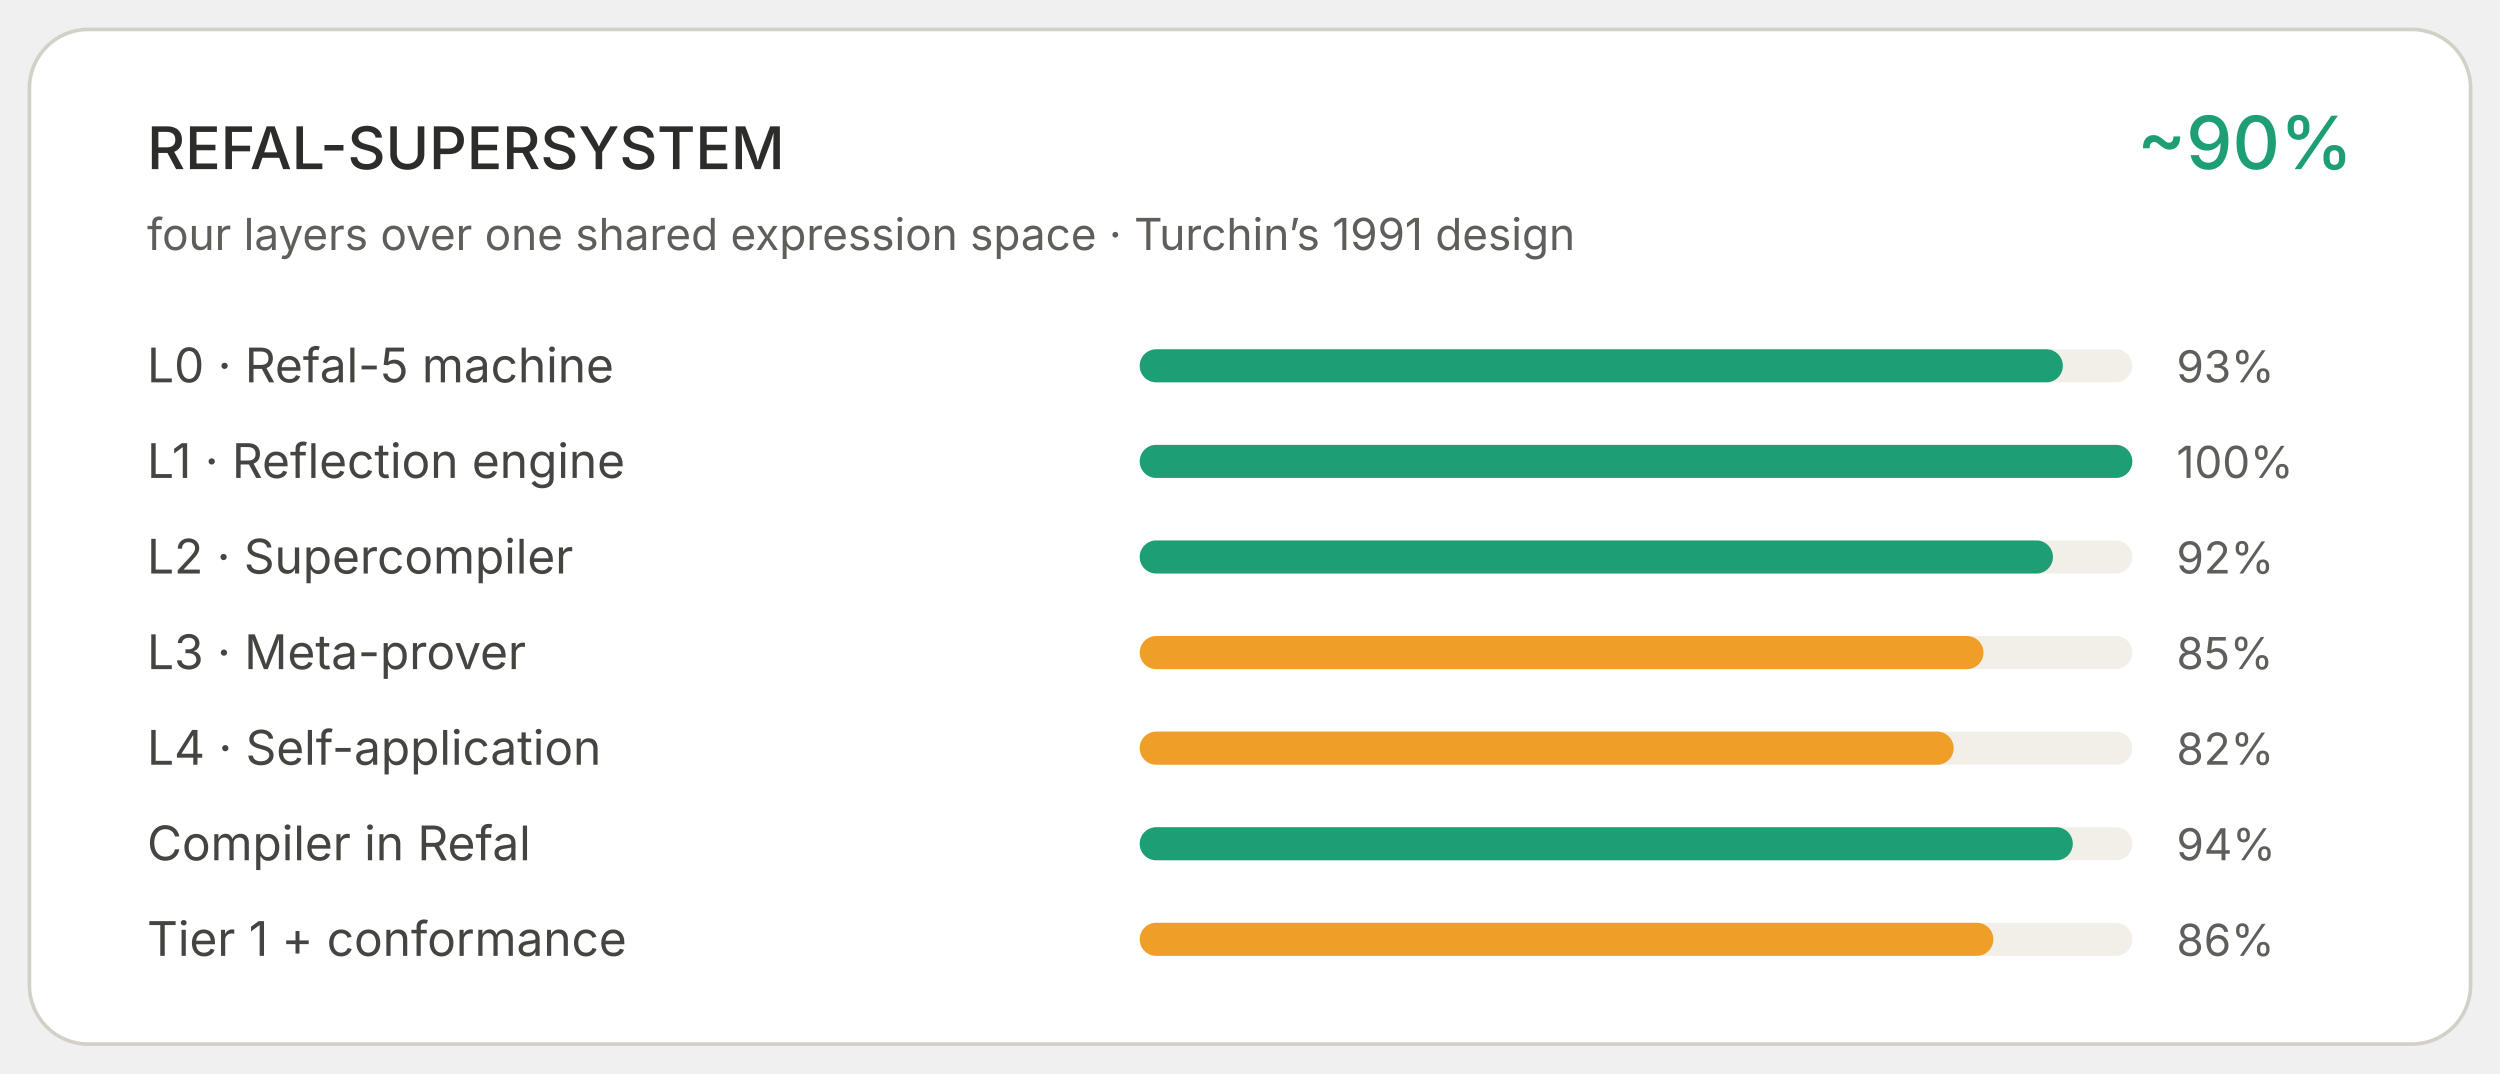
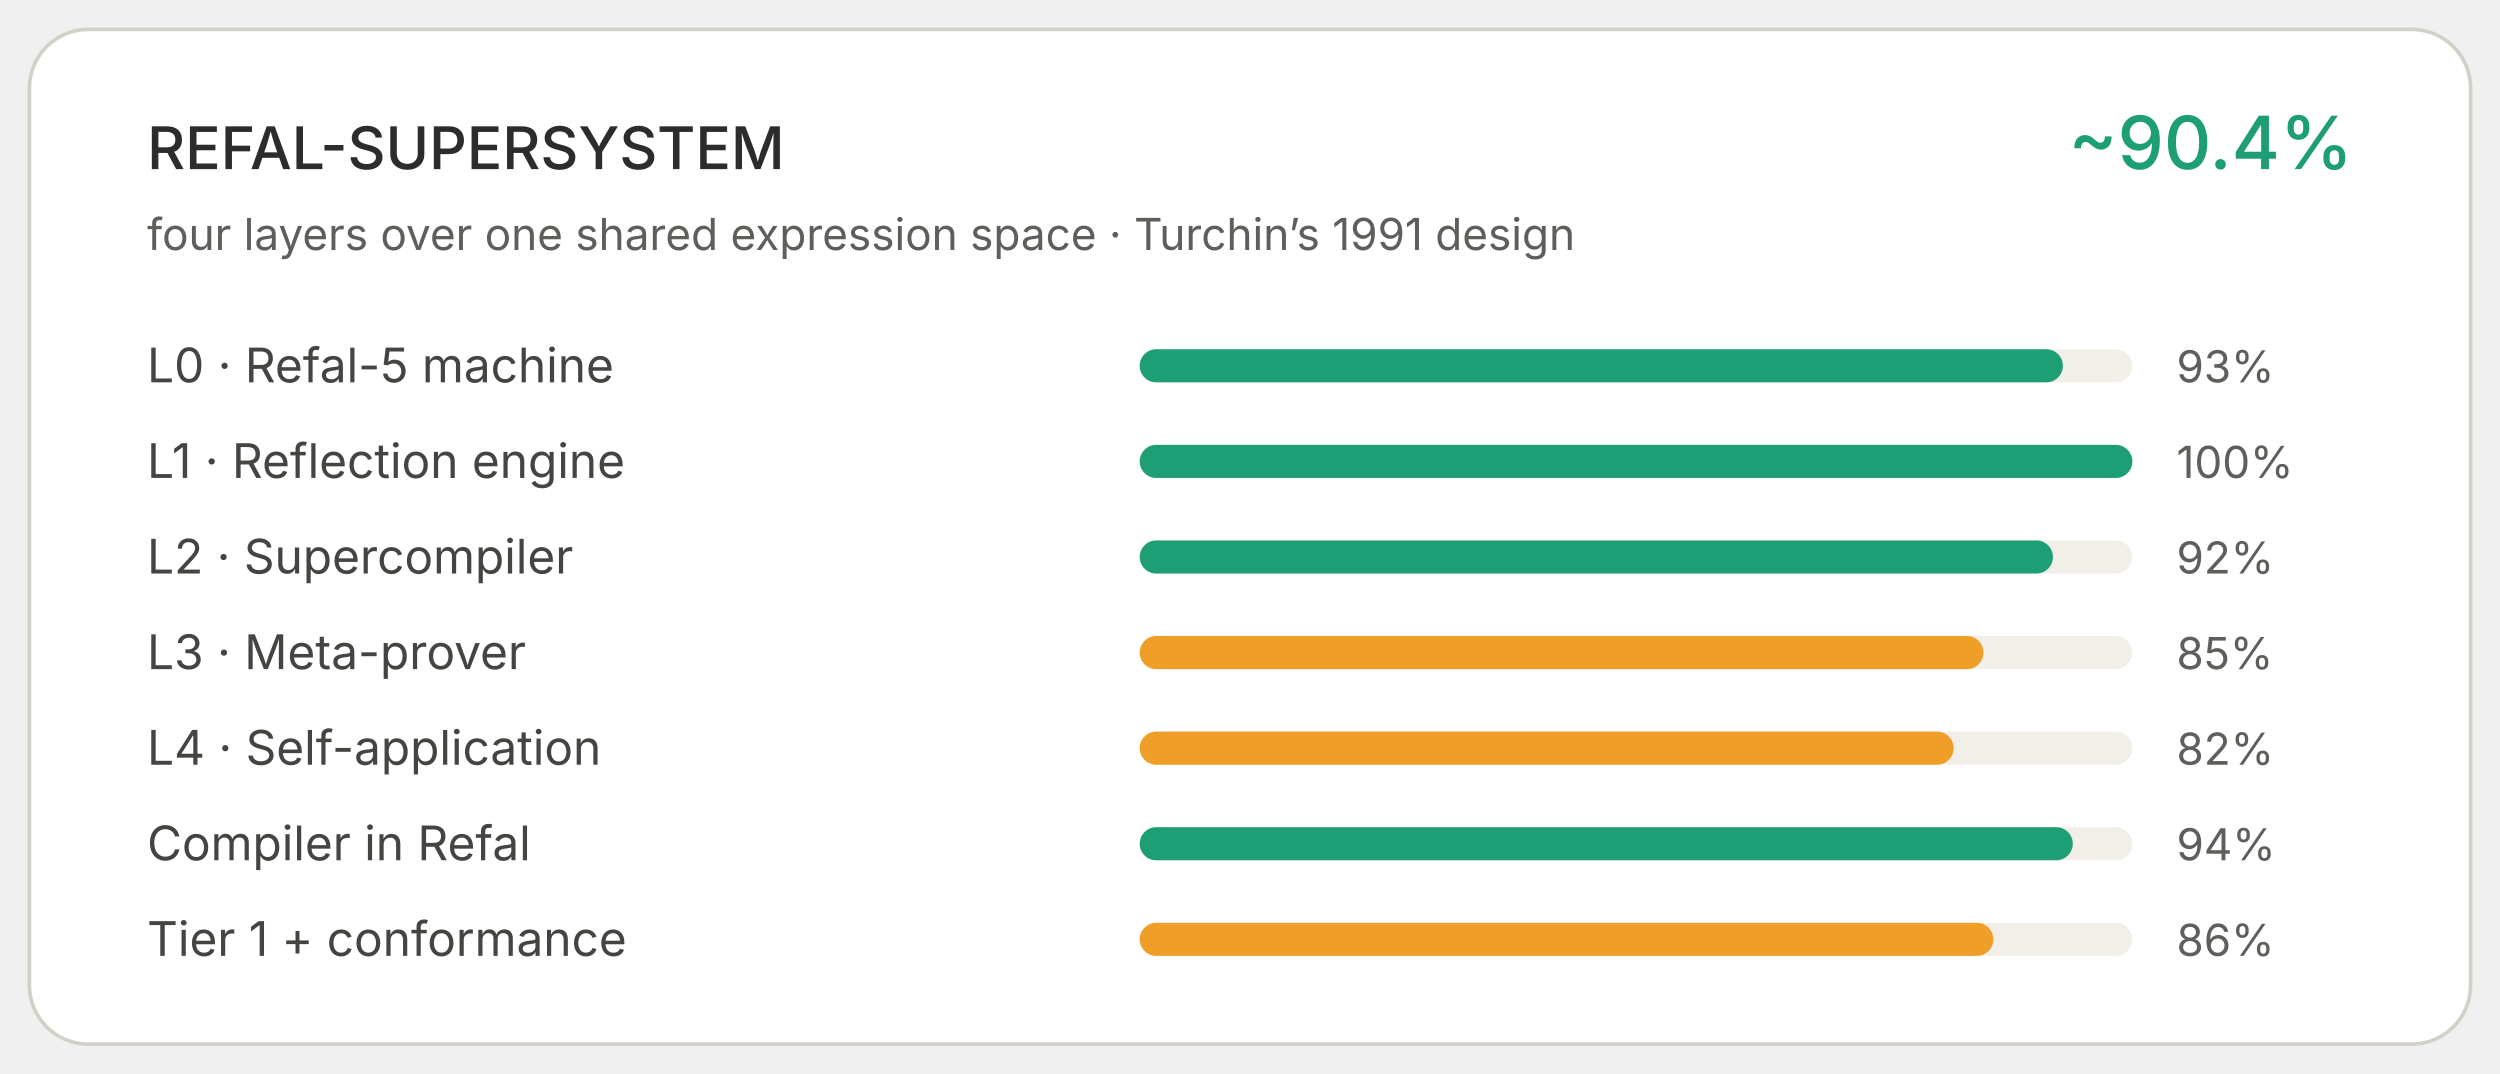
<svg xmlns="http://www.w3.org/2000/svg" viewBox="0 0 680 292" width="100%" role="img">
  <rect x="8" y="8" width="664" height="276" rx="16" fill="#FFFFFF" stroke="#D3D1C7" stroke-width="1" />
  <text x="40" y="46" font-family="system-ui,-apple-system,Segoe UI,sans-serif" font-size="16" font-weight="500" fill="#2C2C2A">REFAL-SUPERSYSTEM</text>
-   <text x="640" y="46" text-anchor="end" font-family="system-ui,-apple-system,Segoe UI,sans-serif" font-size="20" font-weight="500" fill="#1D9E75">~90%</text>
+   <text x="640" y="46" text-anchor="end" font-family="system-ui,-apple-system,Segoe UI,sans-serif" font-size="20" font-weight="500" fill="#1D9E75">~90.4%</text>
  <text x="40" y="68" font-family="system-ui,-apple-system,Segoe UI,sans-serif" font-size="12" fill="#5F5E5A">four layers over one shared expression space · Turchin’s 1991 design</text>
  <text x="40" y="104" font-family="system-ui,-apple-system,Segoe UI,sans-serif" font-size="13" fill="#444441">L0 · Refal-5 machine</text>
  <rect x="310" y="95" width="270" height="9" rx="4.5" fill="#F1EFE8" />
  <rect x="310" y="95" width="251.1" height="9" rx="4.5" fill="#1D9E75" />
  <text x="592" y="104" font-family="system-ui,-apple-system,Segoe UI,sans-serif" font-size="12" fill="#5F5E5A">93%</text>
  <text x="40" y="130" font-family="system-ui,-apple-system,Segoe UI,sans-serif" font-size="13" fill="#444441">L1 · Reflection engine</text>
  <rect x="310" y="121" width="270" height="9" rx="4.5" fill="#F1EFE8" />
  <rect x="310" y="121" width="270.0" height="9" rx="4.5" fill="#1D9E75" />
  <text x="592" y="130" font-family="system-ui,-apple-system,Segoe UI,sans-serif" font-size="12" fill="#5F5E5A">100%</text>
  <text x="40" y="156" font-family="system-ui,-apple-system,Segoe UI,sans-serif" font-size="13" fill="#444441">L2 · Supercompiler</text>
  <rect x="310" y="147" width="270" height="9" rx="4.5" fill="#F1EFE8" />
  <rect x="310" y="147" width="248.4" height="9" rx="4.5" fill="#1D9E75" />
  <text x="592" y="156" font-family="system-ui,-apple-system,Segoe UI,sans-serif" font-size="12" fill="#5F5E5A">92%</text>
  <text x="40" y="182" font-family="system-ui,-apple-system,Segoe UI,sans-serif" font-size="13" fill="#444441">L3 · Meta-prover</text>
  <rect x="310" y="173" width="270" height="9" rx="4.5" fill="#F1EFE8" />
  <rect x="310" y="173" width="229.5" height="9" rx="4.5" fill="#EF9F27" />
  <text x="592" y="182" font-family="system-ui,-apple-system,Segoe UI,sans-serif" font-size="12" fill="#5F5E5A">85%</text>
  <text x="40" y="208" font-family="system-ui,-apple-system,Segoe UI,sans-serif" font-size="13" fill="#444441">L4 · Self-application</text>
  <rect x="310" y="199" width="270" height="9" rx="4.5" fill="#F1EFE8" />
  <rect x="310" y="199" width="221.4" height="9" rx="4.5" fill="#EF9F27" />
  <text x="592" y="208" font-family="system-ui,-apple-system,Segoe UI,sans-serif" font-size="12" fill="#5F5E5A">82%</text>
  <text x="40" y="234" font-family="system-ui,-apple-system,Segoe UI,sans-serif" font-size="13" fill="#444441">Compiler in Refal</text>
  <rect x="310" y="225" width="270" height="9" rx="4.5" fill="#F1EFE8" />
  <rect x="310" y="225" width="253.8" height="9" rx="4.5" fill="#1D9E75" />
  <text x="592" y="234" font-family="system-ui,-apple-system,Segoe UI,sans-serif" font-size="12" fill="#5F5E5A">94%</text>
  <text x="40" y="260" font-family="system-ui,-apple-system,Segoe UI,sans-serif" font-size="13" fill="#444441">Tier 1 + conformance</text>
  <rect x="310" y="251" width="270" height="9" rx="4.5" fill="#F1EFE8" />
  <rect x="310" y="251" width="232.2" height="9" rx="4.5" fill="#EF9F27" />
  <text x="592" y="260" font-family="system-ui,-apple-system,Segoe UI,sans-serif" font-size="12" fill="#5F5E5A">86%</text>
</svg>
